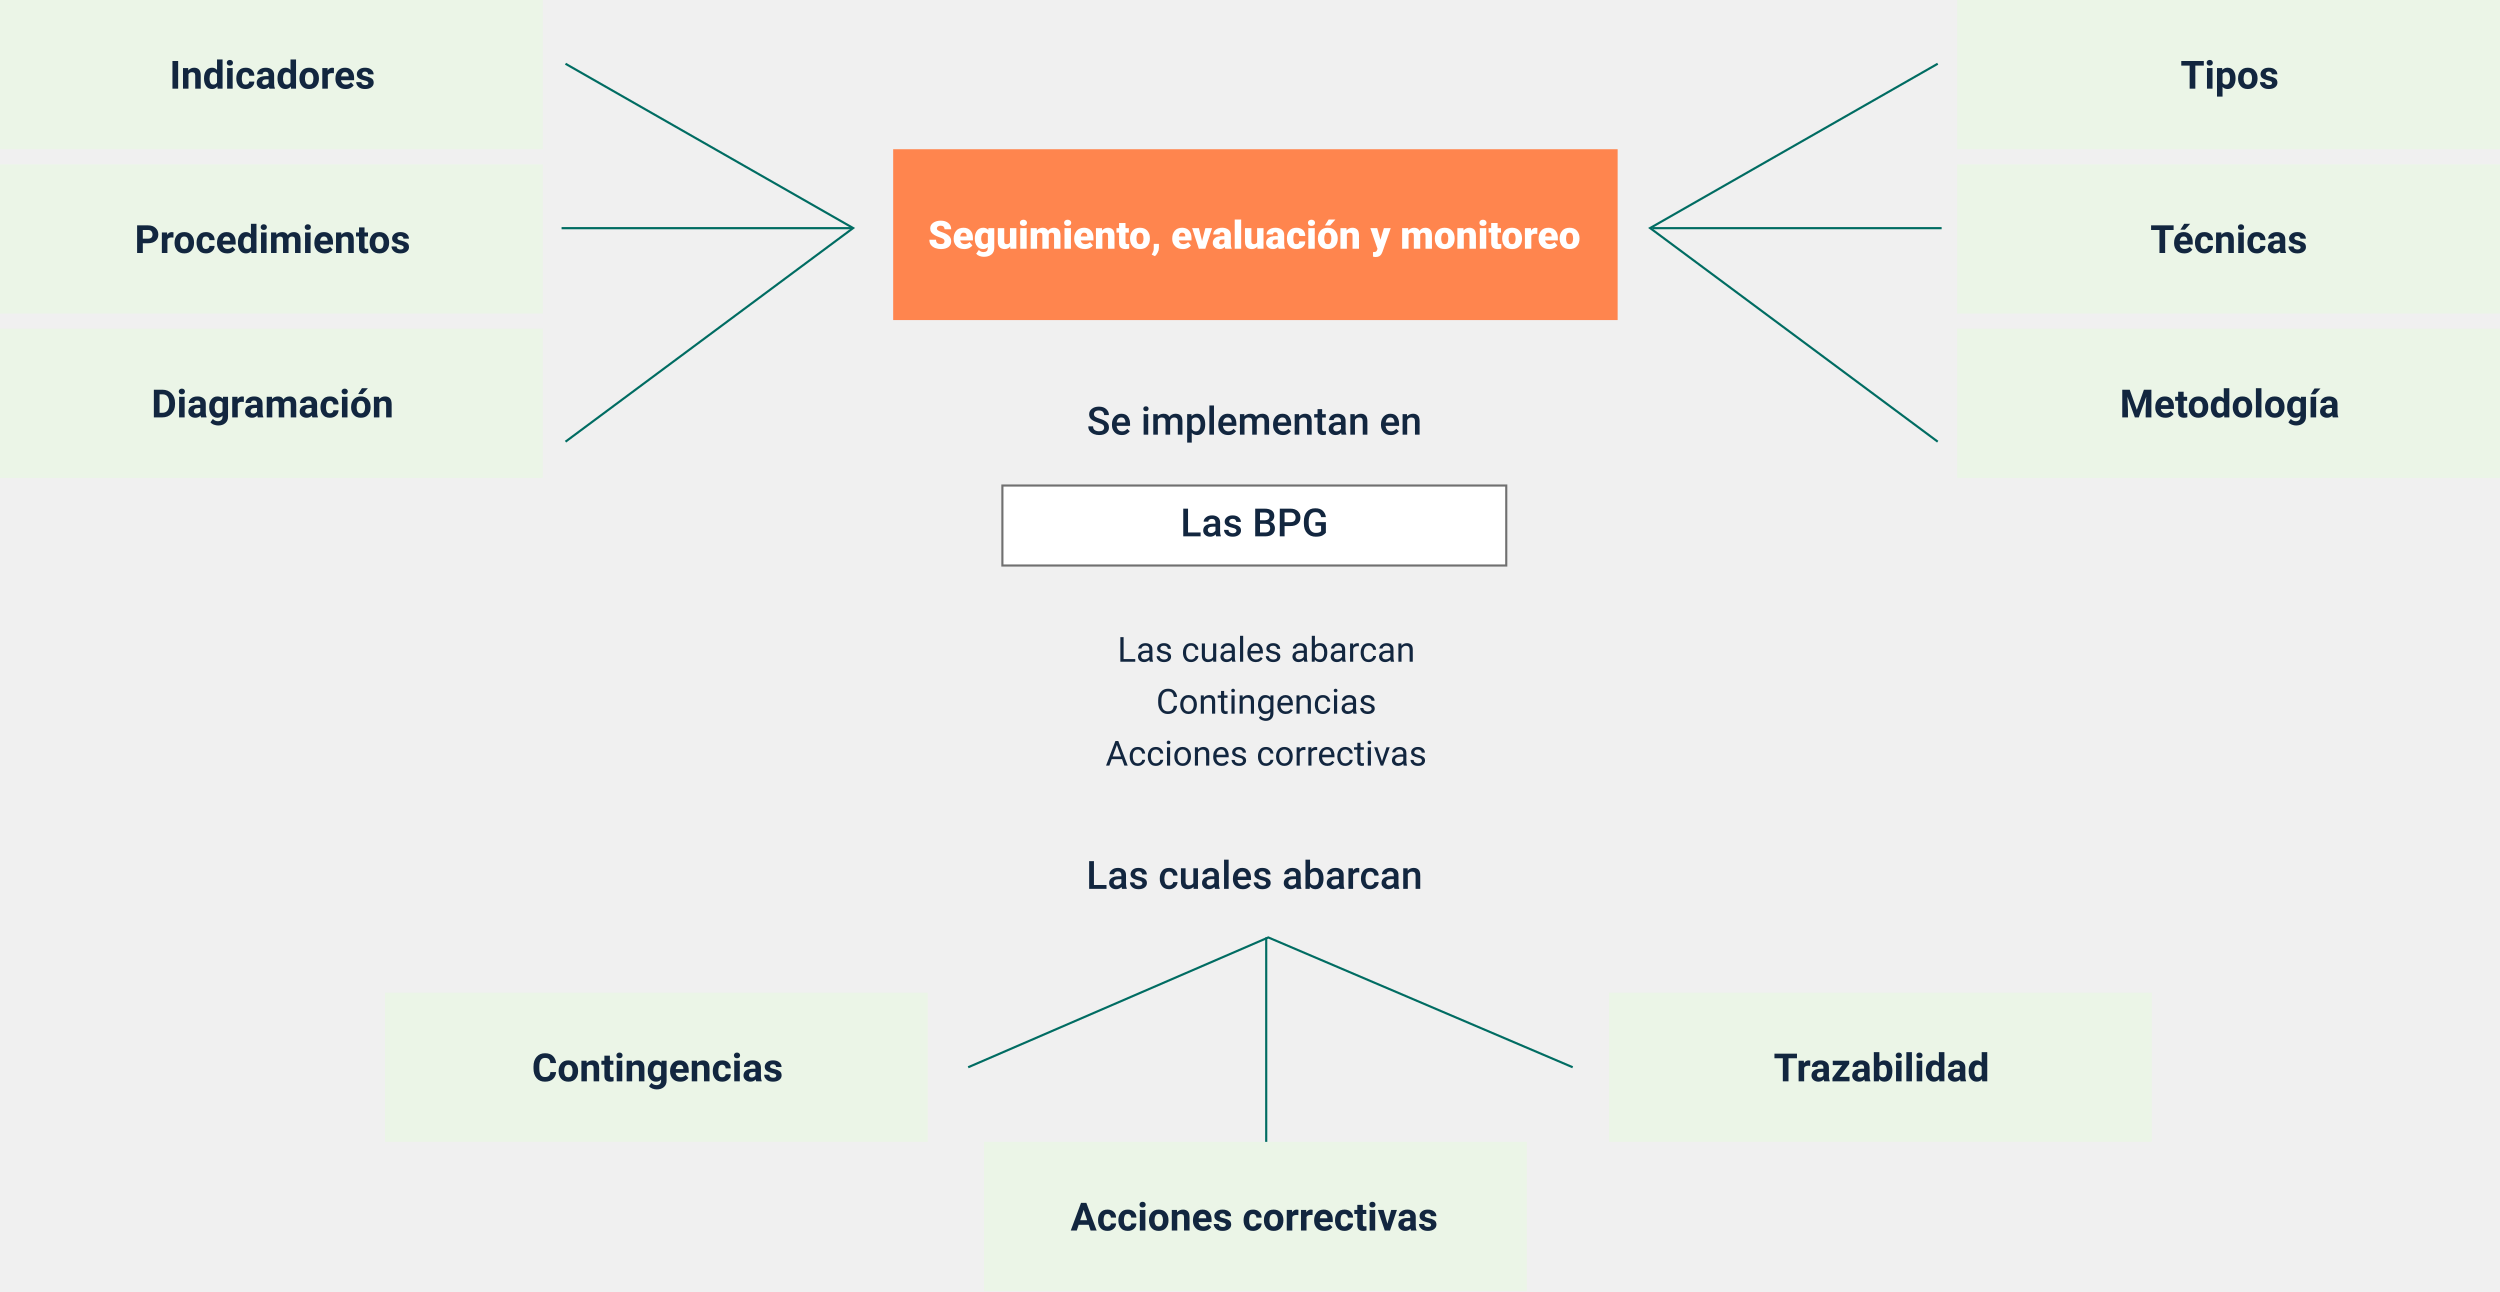
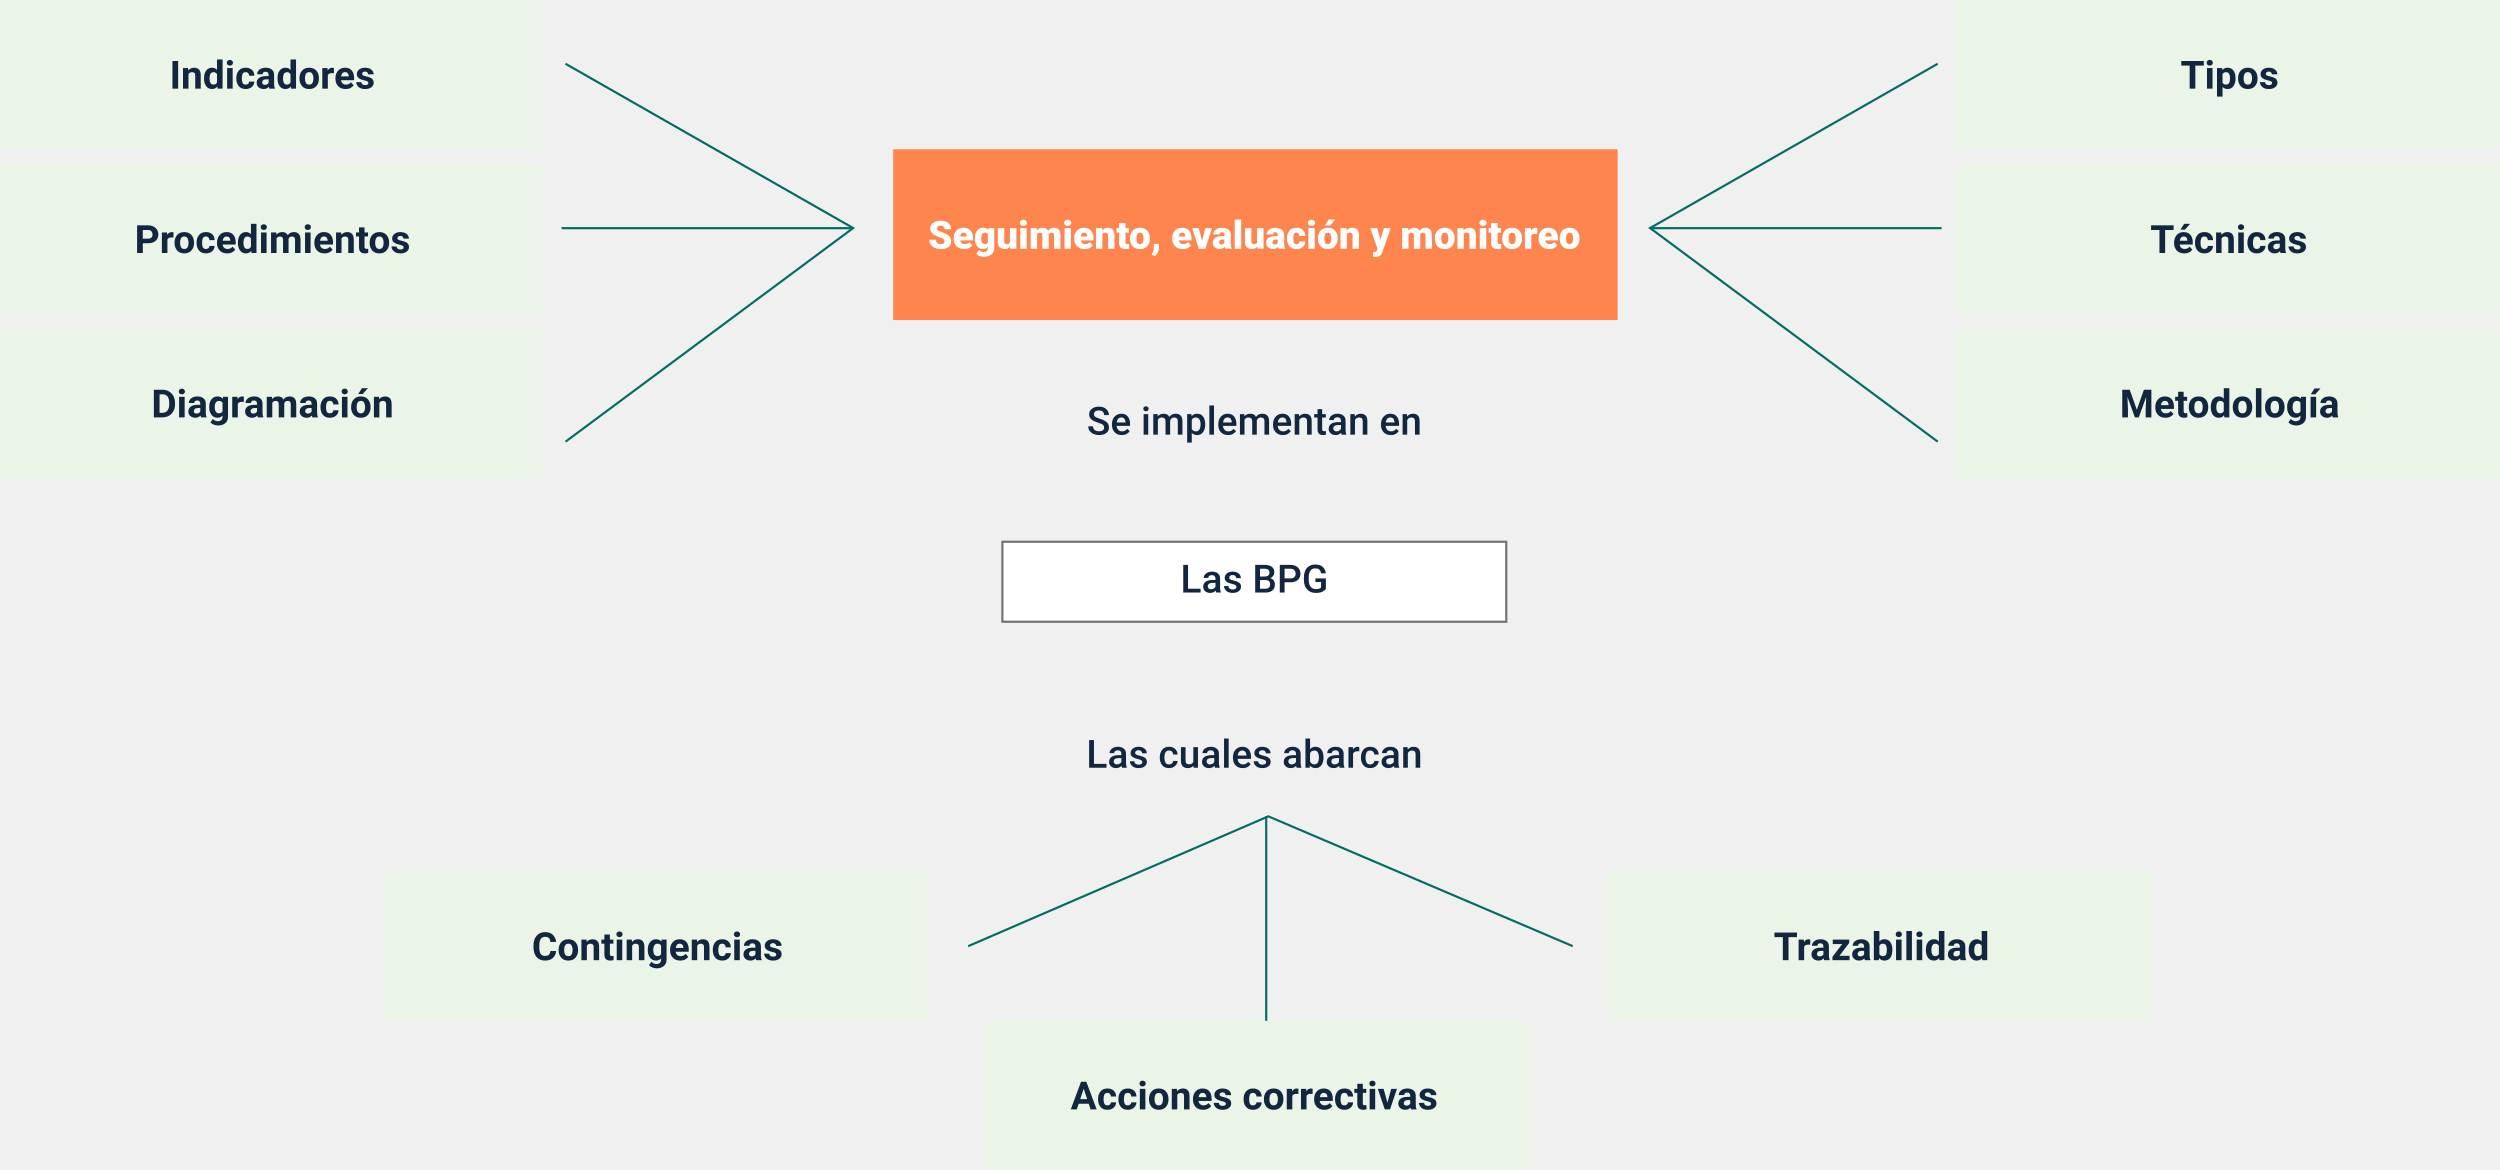
- <svg xmlns="http://www.w3.org/2000/svg" width="1156" height="597" viewBox="0 0 1156 597">
+ <svg xmlns="http://www.w3.org/2000/svg" width="1156" height="541" viewBox="0 0 1156 541">
  <g transform="translate(-222 -406)">
    <g transform="translate(2 44)">
      <rect width="335" height="79" transform="translate(633 431)" fill="#ff854e" />
      <text transform="translate(800 477)" fill="#fff" font-size="18" font-family="Roboto-Black, Roboto" font-weight="800">
        <tspan x="-150.825" y="0">Seguimiento, evaluación y monitoreo</tspan>
      </text>
      <rect width="251" height="69" transform="translate(220 362)" fill="#ebf5e7" />
      <text transform="translate(346 403)" fill="#12263f" font-size="18" font-family="Roboto-Bold, Roboto" font-weight="700">
        <tspan x="-47.575" y="0">Indicadores</tspan>
      </text>
      <text transform="translate(800 563)" fill="#12263f" font-size="18" font-family="Roboto-Medium, Roboto" font-weight="500">
        <tspan x="-77.436" y="0">Se implementan en</tspan>
      </text>
      <rect width="251" height="69" transform="translate(220 438)" fill="#ebf5e7" />
      <text transform="translate(346 479)" fill="#12263f" font-size="18" font-family="Roboto-Bold, Roboto" font-weight="700">
        <tspan x="-63.743" y="0">Procedimientos</tspan>
      </text>
      <rect width="251" height="69" transform="translate(220 514)" fill="#ebf5e7" />
      <text transform="translate(346 555)" fill="#12263f" font-size="18" font-family="Roboto-Bold, Roboto" font-weight="700">
        <tspan x="-56" y="0">Diagramación</tspan>
      </text>
      <rect width="251" height="69" transform="translate(1125 362)" fill="#ebf5e7" />
      <text transform="translate(1251 403)" fill="#12263f" font-size="18" font-family="Roboto-Bold, Roboto" font-weight="700">
        <tspan x="-22.737" y="0">Tipos</tspan>
      </text>
      <rect width="251" height="69" transform="translate(1125 438)" fill="#ebf5e7" />
      <text transform="translate(1251 479)" fill="#12263f" font-size="18" font-family="Roboto-Bold, Roboto" font-weight="700">
        <tspan x="-36.699" y="0">Técnicas</tspan>
      </text>
      <rect width="251" height="69" transform="translate(1125 514)" fill="#ebf5e7" />
      <text transform="translate(1251 555)" fill="#12263f" font-size="18" font-family="Roboto-Bold, Roboto" font-weight="700">
        <tspan x="-50.81" y="0">Metodología</tspan>
      </text>
-       <text transform="translate(805.5 668)" fill="#12263f" font-size="16" font-family="Roboto-Regular, Roboto">
-         <tspan x="-68.773" y="0">Las cuales abarcan</tspan>
-         <tspan x="-50.898" y="24">Contingencias</tspan>
-         <tspan x="-74.293" y="48">Acciones correctivas</tspan>
-       </text>
-       <text transform="translate(800 773)" fill="#12263f" font-size="18" font-family="Roboto-Medium, Roboto" font-weight="500">
+       <text transform="translate(800 717)" fill="#12263f" font-size="18" font-family="Roboto-Medium, Roboto" font-weight="500">
        <tspan x="-77.691" y="0">Las cuales abarcan</tspan>
      </text>
-       <rect width="251" height="69" transform="translate(398 821)" fill="#ebf5e7" />
-       <text transform="translate(524 862)" fill="#12263f" font-size="18" font-family="Roboto-Bold, Roboto" font-weight="700">
+       <rect width="251" height="69" transform="translate(398 765)" fill="#ebf5e7" />
+       <text transform="translate(524 806)" fill="#12263f" font-size="18" font-family="Roboto-Bold, Roboto" font-weight="700">
        <tspan x="-58.061" y="0">Contingencias</tspan>
      </text>
-       <rect width="251" height="69" transform="translate(964 821)" fill="#ebf5e7" />
-       <text transform="translate(1090 862)" fill="#12263f" font-size="18" font-family="Roboto-Bold, Roboto" font-weight="700">
+       <rect width="251" height="69" transform="translate(964 765)" fill="#ebf5e7" />
+       <text transform="translate(1090 806)" fill="#12263f" font-size="18" font-family="Roboto-Bold, Roboto" font-weight="700">
        <tspan x="-49.856" y="0">Trazabilidad</tspan>
      </text>
-       <rect width="251" height="69" transform="translate(675 890)" fill="#ebf5e7" />
-       <text transform="translate(800 931)" fill="#12263f" font-size="18" font-family="Roboto-Bold, Roboto" font-weight="700">
+       <rect width="251" height="69" transform="translate(675 834)" fill="#ebf5e7" />
+       <text transform="translate(800 875)" fill="#12263f" font-size="18" font-family="Roboto-Bold, Roboto" font-weight="700">
        <tspan x="-84.959" y="0">Acciones correctivas</tspan>
      </text>
      <g transform="translate(0 -138)">
        <path d="M2302.786-10995.364l-.6-.8,132.386-98.325-132.336-75.6.5-.869L2436.4-11094.6l-.614.456Z" transform="translate(-1821 11700)" fill="#006c62" />
        <path d="M2435.488-11091H2301.676v-1h133.813Z" transform="translate(-1822 11697)" fill="#006c62" />
      </g>
      <g transform="translate(983 391.469)">
        <path d="M2435.19-10995.364l-133.614-99.237.664-.38,133-75.984.5.869-132.336,75.6,132.386,98.325Z" transform="translate(-2302.488 11170.531)" fill="#006c62" />
        <path d="M2435.488-11091H2301.676v-1h133.813Z" transform="translate(-2300.676 11167.531)" fill="#006c62" />
      </g>
-       <rect width="234" height="38" transform="translate(683 586)" fill="#fff" />
-       <path d="M1,1V37H233V1H1M0,0H234V38H0Z" transform="translate(683 586)" fill="#707070" />
-       <text transform="translate(800 610)" fill="#12263f" font-size="18" font-family="Roboto-Medium, Roboto" font-weight="500">
+       <rect width="234" height="38" transform="translate(683 612)" fill="#fff" />
+       <path d="M1,1V37H233V1H1M0,0H234V38H0Z" transform="translate(683 612)" fill="#707070" />
+       <text transform="translate(800 636)" fill="#12263f" font-size="18" font-family="Roboto-Medium, Roboto" font-weight="500">
        <tspan x="-34.181" y="0">Las BPG</tspan>
      </text>
-       <path d="M2768.019-10706.04l-140.552-59.939-138.58,59.938-.4-.918,138.974-60.108.2.084,140.75,60.023Z" transform="translate(-1821 11562)" fill="#006c62" />
-       <path d="M2627-10672h-1v-94.523h1Z" transform="translate(-1821 11562)" fill="#006c62" />
+       <path d="M2768.019-10706.04l-140.552-59.939-138.58,59.938-.4-.918,138.974-60.108.2.084,140.75,60.023Z" transform="translate(-1821 11506)" fill="#006c62" />
+       <path d="M2627-10672h-1v-94.523h1Z" transform="translate(-1821 11506)" fill="#006c62" />
    </g>
  </g>
</svg>
